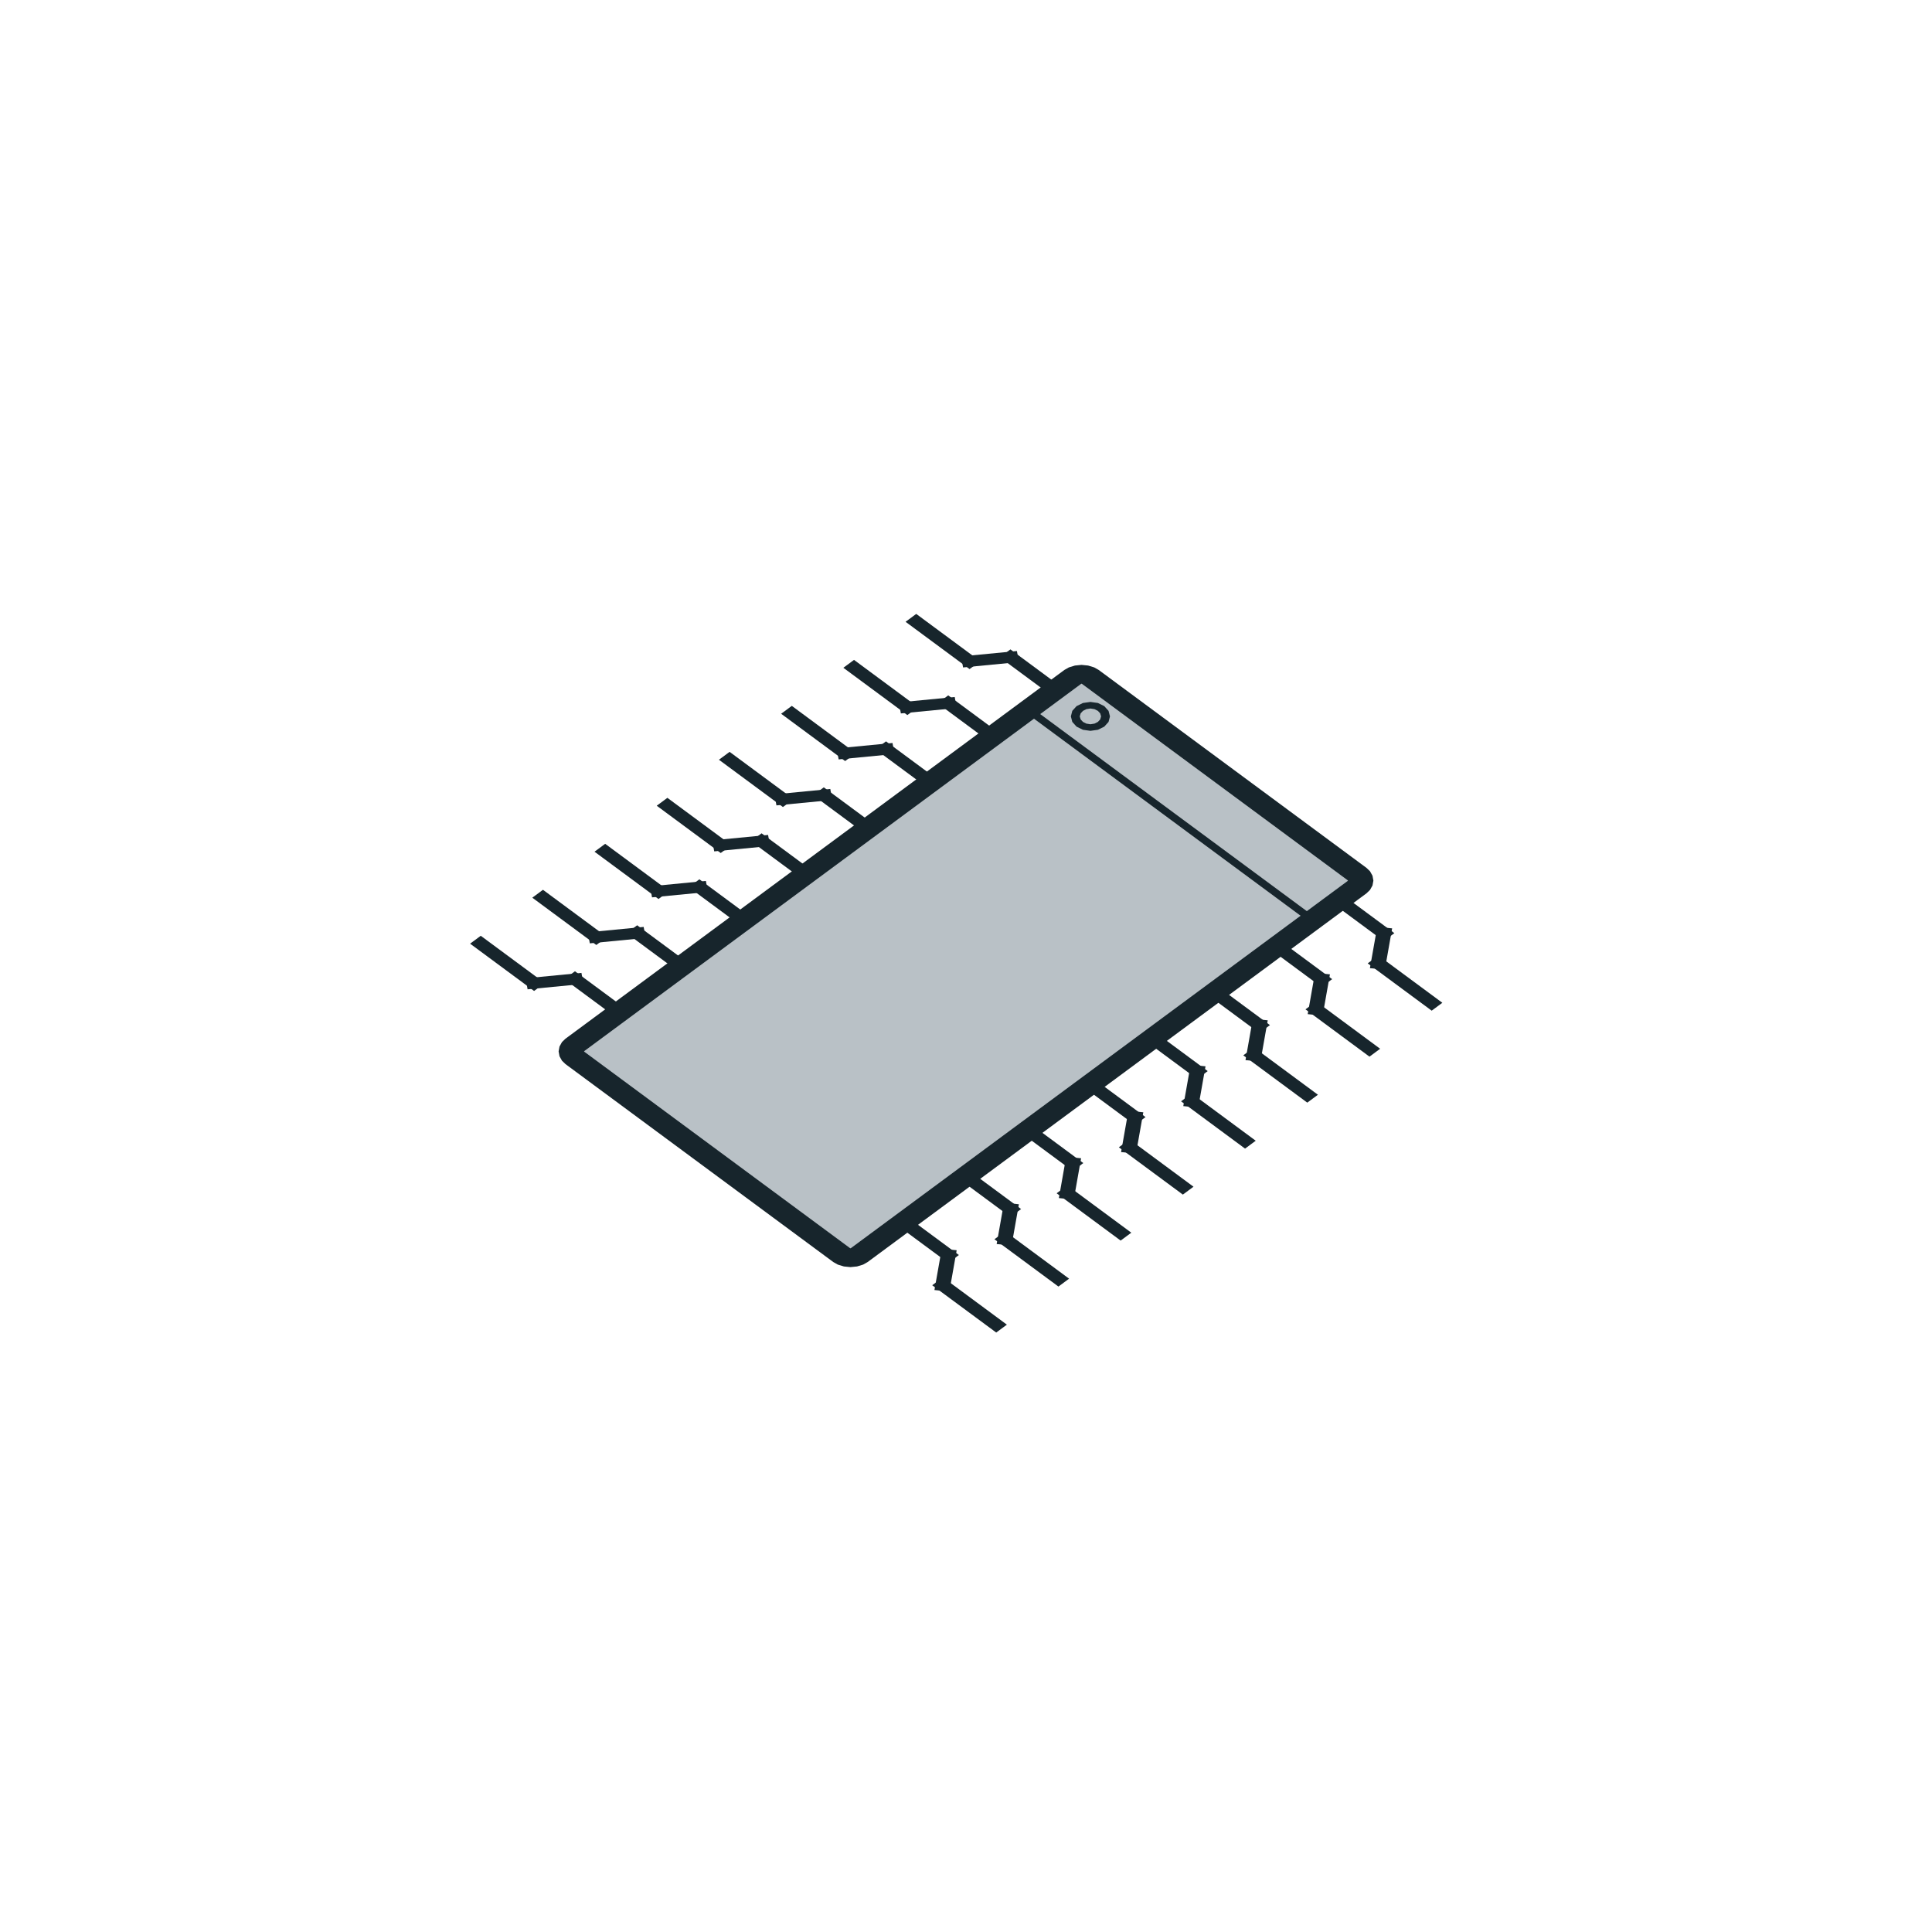
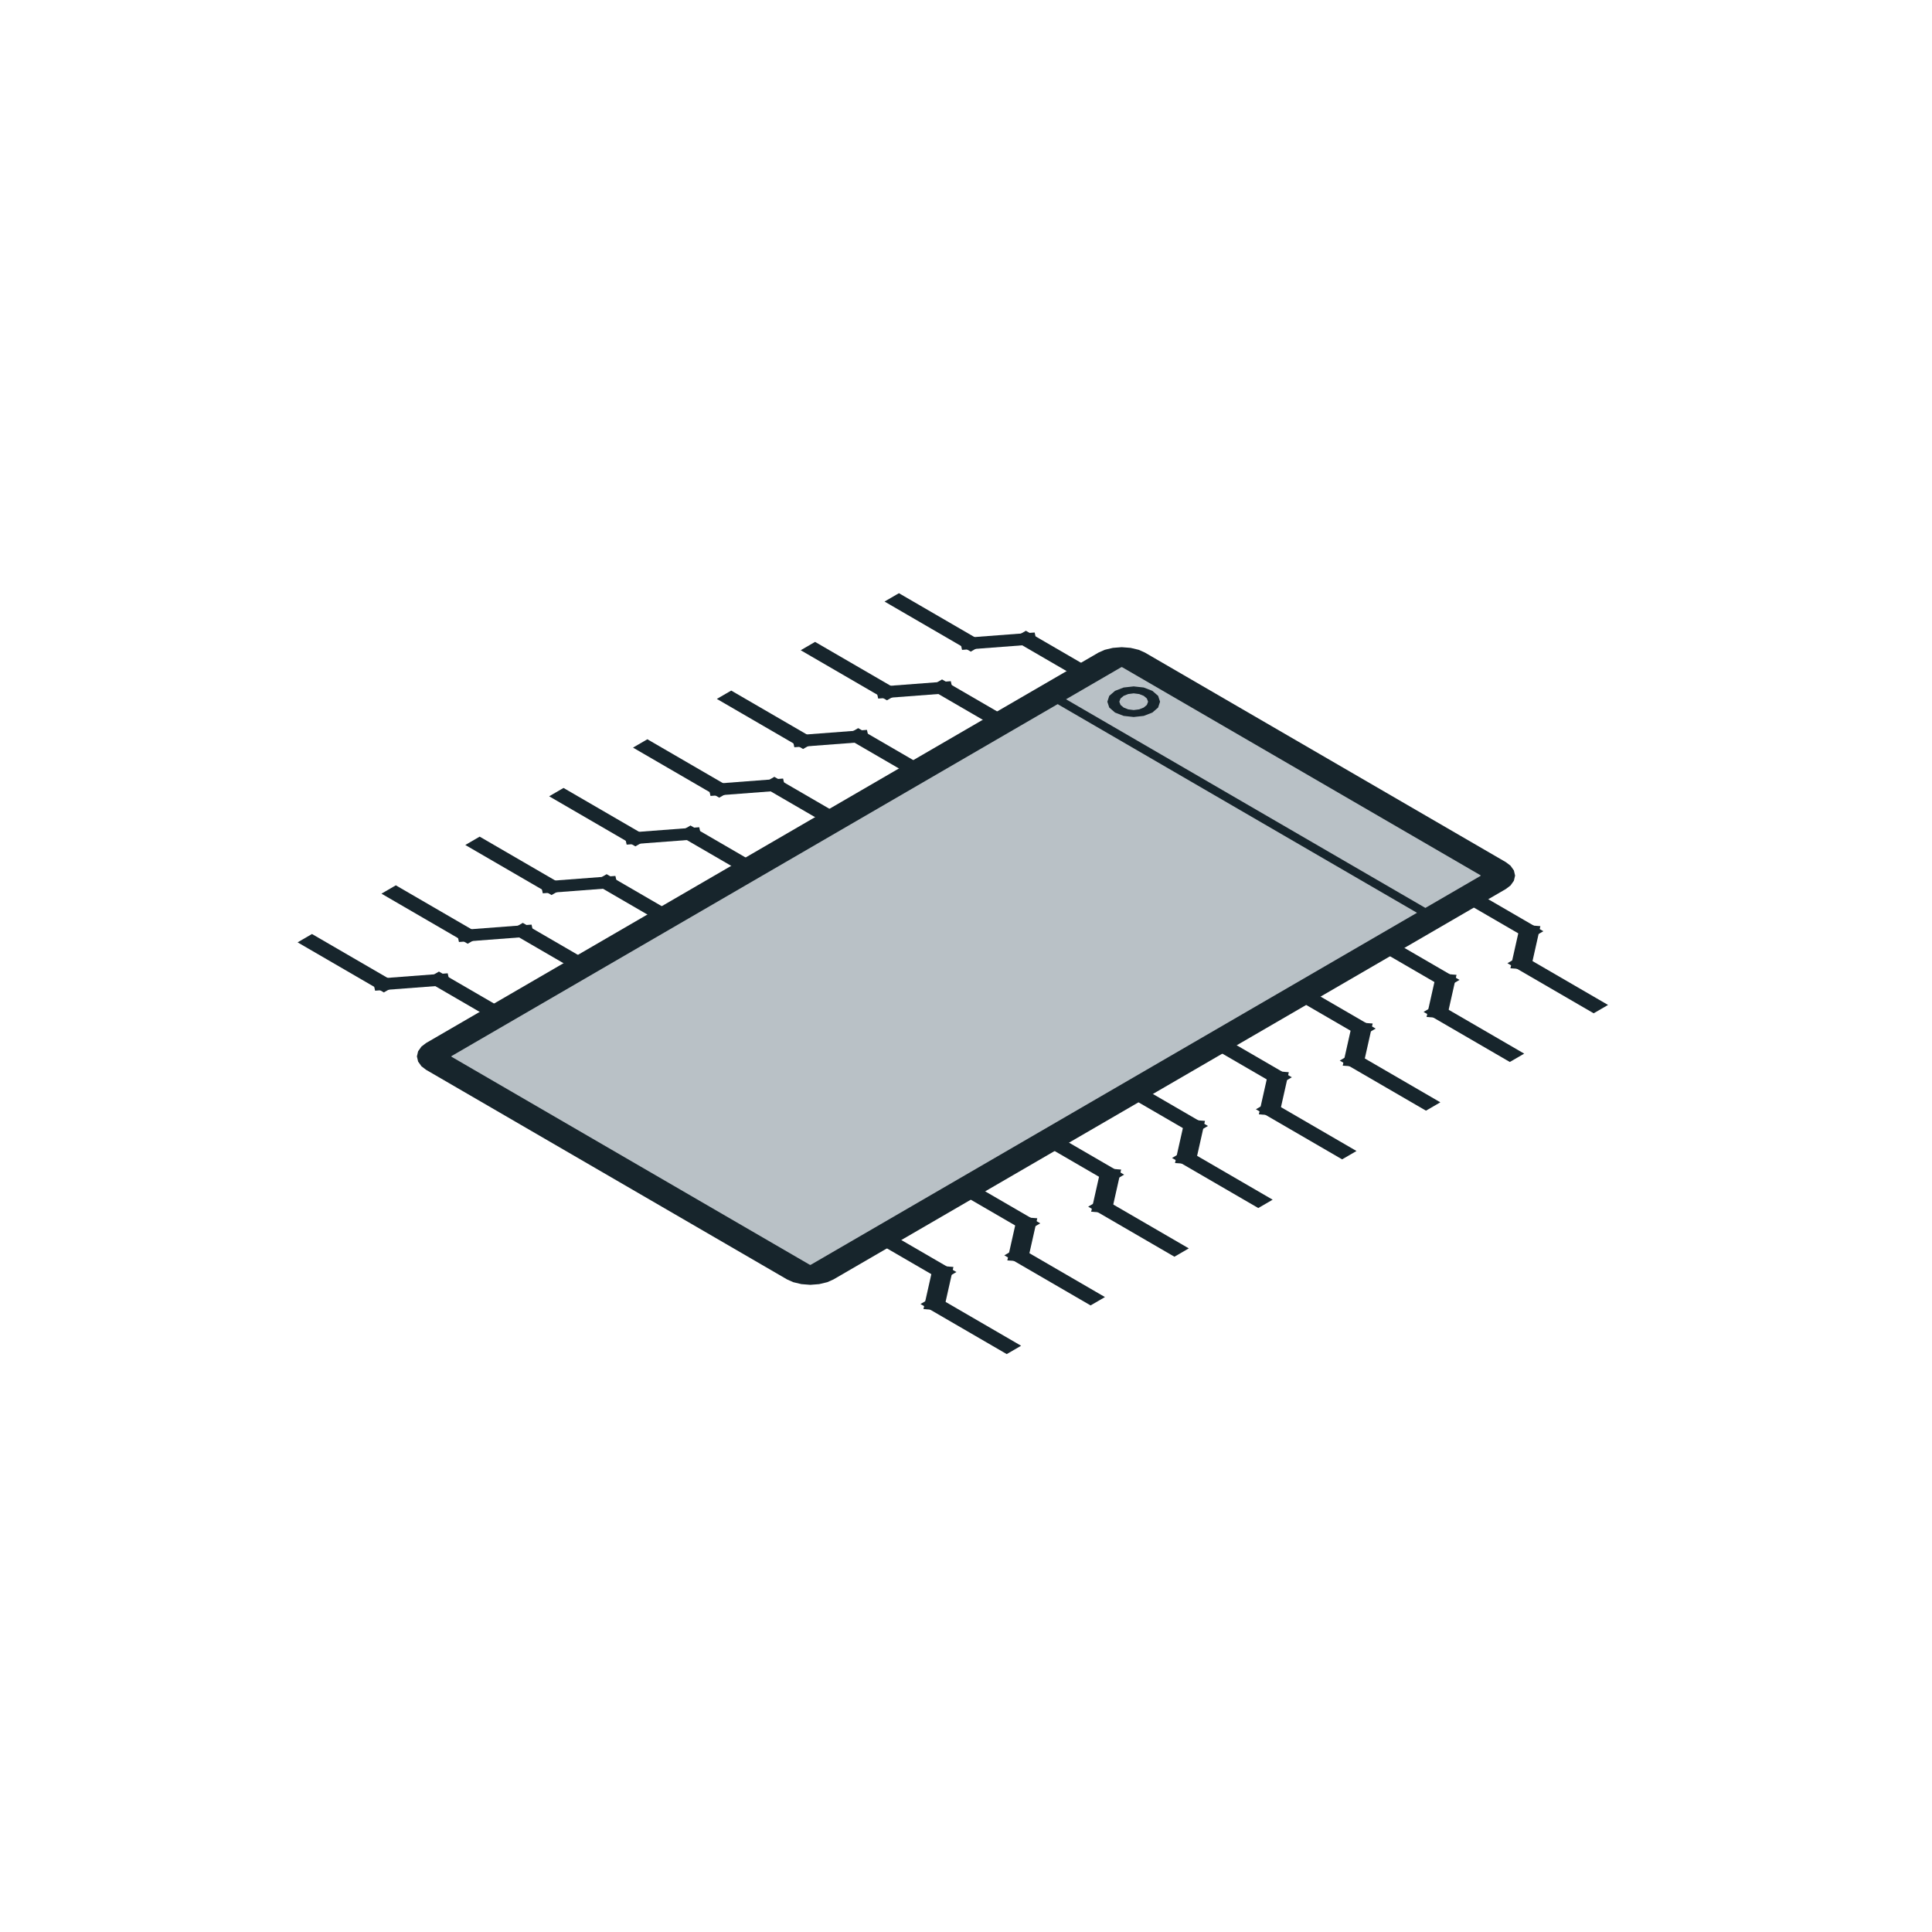
<svg xmlns="http://www.w3.org/2000/svg" viewBox="0 0 1000 1000" role="img" aria-labelledby="title" data-view="isometric" data-source="pcb-patent-art">
-   <g shape-rendering="geometricPrecision" transform="matrix(.46 .34 -.46 .34 500 160)">
+   <g shape-rendering="geometricPrecision" transform="matrix(.62 .36 -.62 .36 500 140)">
    <path d="M650 210 L652.6 210.3 L655 211.3 L657.1 212.9 L658.7 215 L659.7 217.4 L660 220 L660 780 L659.7 782.6 L658.7 785 L657.1 787.1 L655 788.7 L652.6 789.7 L650 790 L350 790 L347.4 789.7 L345 788.7 L342.9 787.1 L341.3 785 L340.3 782.6 L340 780 L340 220 L340.3 217.4 L341.3 215 L342.9 212.9 L345 211.3 L347.4 210.3 L350 210 Z" fill="#b9c1c6" data-role="fill" data-layer="fill" />
    <path d="M650.7 200 L655.2 200.6 L660 202.6 L664.2 205.8 L667.4 210 L669.4 214.8 L670 219.3 L670 780.7 L669.4 785.2 L667.4 790 L664.2 794.2 L660 797.4 L655.2 799.4 L650.7 800 L349.3 800 L344.8 799.4 L340 797.4 L335.8 794.2 L332.6 790 L330.6 785.2 L330 780.7 L330 219.3 L330.6 214.8 L332.6 210 L335.8 205.8 L340 202.6 L344.8 200.6 L349.3 200 Z M350.7 220 L350 220.1 L350 220.1 L350.1 220.1 L350.1 220 L350.1 220 L350 220.7 L350 779.3 L350.1 780 L350.1 780 L350.1 779.9 L350 779.9 L350 779.9 L350.7 780 L649.3 780 L650 779.9 L650 779.9 L649.9 779.9 L649.9 780 L649.9 780 L650 779.3 L650 220.7 L649.9 220 L649.9 220 L649.9 220.1 L650 220.1 L650 220.1 L649.3 220 Z" fill="#17252c" data-role="body" data-layer="ink" />
    <path d="M336.5 266.5 L663.5 266.5 L663.5 273.5 L336.5 273.5 Z" fill="#17252c" data-role="body" data-layer="ink" />
    <path d="M346 246 L284 246 L284 234 L346 234 Z" fill="#17252c" data-role="body" data-layer="ink" />
    <path d="M298.4 238.9 L271.1 274.4 L261.6 267.1 L288.9 231.6 Z" fill="#17252c" data-role="body" data-layer="ink" />
    <path d="M276 272 L204 272 L204 260 L276 260 Z" fill="#17252c" data-role="body" data-layer="ink" />
    <path d="M296 240 L295.5 242.3 L294.2 244.2 L292.3 245.5 L290 246 L287.7 245.5 L285.8 244.2 L284.5 242.3 L284 240 L284.5 237.7 L285.8 235.8 L287.7 234.5 L290 234 L292.3 234.5 L294.2 235.8 L295.5 237.7 Z" fill="#17252c" data-role="body" data-layer="ink" />
    <path d="M276 266 L275.5 268.3 L274.2 270.2 L272.3 271.5 L270 272 L267.7 271.5 L265.8 270.2 L264.5 268.3 L264 266 L264.5 263.7 L265.8 261.8 L267.7 260.5 L270 260 L272.3 260.5 L274.2 261.8 L275.5 263.7 Z" fill="#17252c" data-role="body" data-layer="ink" />
    <path d="M654 234 L716 234 L716 246 L654 246 Z" fill="#17252c" data-role="body" data-layer="ink" />
    <path d="M711.1 231.6 L738.4 267.1 L728.9 274.4 L701.6 238.9 Z" fill="#17252c" data-role="body" data-layer="ink" />
    <path d="M724 260 L796 260 L796 272 L724 272 Z" fill="#17252c" data-role="body" data-layer="ink" />
    <path d="M716 240 L715.5 242.3 L714.2 244.2 L712.3 245.5 L710 246 L707.7 245.5 L705.8 244.2 L704.5 242.3 L704 240 L704.5 237.7 L705.8 235.8 L707.7 234.5 L710 234 L712.3 234.5 L714.2 235.8 L715.5 237.7 Z" fill="#17252c" data-role="body" data-layer="ink" />
    <path d="M736 266 L735.5 268.3 L734.2 270.2 L732.3 271.5 L730 272 L727.7 271.5 L725.8 270.2 L724.5 268.3 L724 266 L724.5 263.7 L725.8 261.8 L727.7 260.5 L730 260 L732.3 260.5 L734.2 261.8 L735.5 263.7 Z" fill="#17252c" data-role="body" data-layer="ink" />
    <path d="M346 316 L284 316 L284 304 L346 304 Z" fill="#17252c" data-role="body" data-layer="ink" />
    <path d="M298.4 308.9 L271.1 344.4 L261.6 337.1 L288.9 301.6 Z" fill="#17252c" data-role="body" data-layer="ink" />
    <path d="M276 342 L204 342 L204 330 L276 330 Z" fill="#17252c" data-role="body" data-layer="ink" />
    <path d="M296 310 L295.5 312.3 L294.2 314.2 L292.3 315.5 L290 316 L287.7 315.5 L285.8 314.2 L284.5 312.3 L284 310 L284.5 307.7 L285.8 305.8 L287.7 304.5 L290 304 L292.3 304.5 L294.2 305.8 L295.5 307.7 Z" fill="#17252c" data-role="body" data-layer="ink" />
    <path d="M276 336 L275.5 338.3 L274.2 340.2 L272.3 341.5 L270 342 L267.7 341.5 L265.8 340.2 L264.5 338.3 L264 336 L264.5 333.7 L265.8 331.8 L267.7 330.5 L270 330 L272.3 330.5 L274.2 331.8 L275.5 333.7 Z" fill="#17252c" data-role="body" data-layer="ink" />
    <path d="M654 304 L716 304 L716 316 L654 316 Z" fill="#17252c" data-role="body" data-layer="ink" />
    <path d="M711.1 301.6 L738.4 337.1 L728.9 344.4 L701.6 308.9 Z" fill="#17252c" data-role="body" data-layer="ink" />
    <path d="M724 330 L796 330 L796 342 L724 342 Z" fill="#17252c" data-role="body" data-layer="ink" />
    <path d="M716 310 L715.5 312.3 L714.2 314.2 L712.3 315.5 L710 316 L707.7 315.5 L705.8 314.2 L704.5 312.3 L704 310 L704.5 307.7 L705.8 305.8 L707.7 304.5 L710 304 L712.3 304.5 L714.2 305.8 L715.5 307.7 Z" fill="#17252c" data-role="body" data-layer="ink" />
    <path d="M736 336 L735.5 338.3 L734.2 340.2 L732.3 341.5 L730 342 L727.7 341.5 L725.8 340.2 L724.5 338.3 L724 336 L724.5 333.7 L725.8 331.8 L727.7 330.5 L730 330 L732.3 330.5 L734.2 331.8 L735.5 333.7 Z" fill="#17252c" data-role="body" data-layer="ink" />
    <path d="M346 386 L284 386 L284 374 L346 374 Z" fill="#17252c" data-role="body" data-layer="ink" />
    <path d="M298.4 378.9 L271.1 414.4 L261.6 407.1 L288.9 371.6 Z" fill="#17252c" data-role="body" data-layer="ink" />
    <path d="M276 412 L204 412 L204 400 L276 400 Z" fill="#17252c" data-role="body" data-layer="ink" />
    <path d="M296 380 L295.5 382.3 L294.2 384.2 L292.3 385.5 L290 386 L287.7 385.5 L285.8 384.2 L284.5 382.3 L284 380 L284.5 377.7 L285.8 375.8 L287.7 374.5 L290 374 L292.3 374.5 L294.2 375.8 L295.5 377.7 Z" fill="#17252c" data-role="body" data-layer="ink" />
    <path d="M276 406 L275.5 408.3 L274.2 410.2 L272.3 411.5 L270 412 L267.7 411.5 L265.8 410.2 L264.5 408.3 L264 406 L264.5 403.7 L265.8 401.8 L267.7 400.5 L270 400 L272.3 400.5 L274.2 401.8 L275.5 403.7 Z" fill="#17252c" data-role="body" data-layer="ink" />
    <path d="M654 374 L716 374 L716 386 L654 386 Z" fill="#17252c" data-role="body" data-layer="ink" />
    <path d="M711.1 371.6 L738.4 407.1 L728.9 414.4 L701.6 378.9 Z" fill="#17252c" data-role="body" data-layer="ink" />
    <path d="M724 400 L796 400 L796 412 L724 412 Z" fill="#17252c" data-role="body" data-layer="ink" />
    <path d="M716 380 L715.5 382.3 L714.2 384.2 L712.3 385.5 L710 386 L707.7 385.5 L705.8 384.2 L704.5 382.3 L704 380 L704.5 377.7 L705.8 375.8 L707.7 374.5 L710 374 L712.3 374.5 L714.2 375.8 L715.5 377.7 Z" fill="#17252c" data-role="body" data-layer="ink" />
    <path d="M736 406 L735.5 408.3 L734.2 410.2 L732.3 411.5 L730 412 L727.7 411.5 L725.8 410.2 L724.5 408.3 L724 406 L724.5 403.7 L725.8 401.8 L727.7 400.5 L730 400 L732.3 400.5 L734.2 401.8 L735.5 403.7 Z" fill="#17252c" data-role="body" data-layer="ink" />
    <path d="M346 456 L284 456 L284 444 L346 444 Z" fill="#17252c" data-role="body" data-layer="ink" />
    <path d="M298.4 448.9 L271.1 484.4 L261.6 477.1 L288.9 441.6 Z" fill="#17252c" data-role="body" data-layer="ink" />
    <path d="M276 482 L204 482 L204 470 L276 470 Z" fill="#17252c" data-role="body" data-layer="ink" />
    <path d="M296 450 L295.5 452.3 L294.2 454.2 L292.3 455.5 L290 456 L287.7 455.5 L285.8 454.2 L284.5 452.3 L284 450 L284.5 447.7 L285.8 445.8 L287.7 444.5 L290 444 L292.3 444.5 L294.2 445.8 L295.5 447.7 Z" fill="#17252c" data-role="body" data-layer="ink" />
    <path d="M276 476 L275.5 478.3 L274.2 480.2 L272.3 481.5 L270 482 L267.7 481.5 L265.8 480.2 L264.5 478.3 L264 476 L264.5 473.7 L265.8 471.8 L267.7 470.5 L270 470 L272.3 470.5 L274.2 471.8 L275.5 473.7 Z" fill="#17252c" data-role="body" data-layer="ink" />
    <path d="M654 444 L716 444 L716 456 L654 456 Z" fill="#17252c" data-role="body" data-layer="ink" />
    <path d="M711.1 441.6 L738.4 477.1 L728.9 484.4 L701.6 448.9 Z" fill="#17252c" data-role="body" data-layer="ink" />
    <path d="M724 470 L796 470 L796 482 L724 482 Z" fill="#17252c" data-role="body" data-layer="ink" />
    <path d="M716 450 L715.5 452.3 L714.2 454.2 L712.3 455.5 L710 456 L707.7 455.5 L705.8 454.2 L704.5 452.3 L704 450 L704.5 447.7 L705.8 445.8 L707.7 444.5 L710 444 L712.3 444.5 L714.2 445.8 L715.5 447.7 Z" fill="#17252c" data-role="body" data-layer="ink" />
    <path d="M736 476 L735.5 478.3 L734.2 480.2 L732.3 481.5 L730 482 L727.7 481.5 L725.8 480.2 L724.5 478.3 L724 476 L724.5 473.7 L725.8 471.8 L727.7 470.5 L730 470 L732.3 470.5 L734.2 471.8 L735.5 473.7 Z" fill="#17252c" data-role="body" data-layer="ink" />
    <path d="M346 526 L284 526 L284 514 L346 514 Z" fill="#17252c" data-role="body" data-layer="ink" />
    <path d="M298.4 518.9 L271.1 554.4 L261.6 547.1 L288.9 511.6 Z" fill="#17252c" data-role="body" data-layer="ink" />
    <path d="M276 552 L204 552 L204 540 L276 540 Z" fill="#17252c" data-role="body" data-layer="ink" />
    <path d="M296 520 L295.5 522.3 L294.2 524.2 L292.3 525.5 L290 526 L287.7 525.5 L285.8 524.2 L284.5 522.3 L284 520 L284.5 517.7 L285.8 515.8 L287.7 514.5 L290 514 L292.3 514.5 L294.2 515.8 L295.5 517.7 Z" fill="#17252c" data-role="body" data-layer="ink" />
    <path d="M276 546 L275.5 548.3 L274.2 550.2 L272.3 551.5 L270 552 L267.7 551.5 L265.8 550.2 L264.5 548.3 L264 546 L264.5 543.7 L265.8 541.8 L267.7 540.5 L270 540 L272.3 540.5 L274.2 541.8 L275.5 543.7 Z" fill="#17252c" data-role="body" data-layer="ink" />
    <path d="M654 514 L716 514 L716 526 L654 526 Z" fill="#17252c" data-role="body" data-layer="ink" />
    <path d="M711.1 511.6 L738.4 547.1 L728.9 554.4 L701.6 518.9 Z" fill="#17252c" data-role="body" data-layer="ink" />
    <path d="M724 540 L796 540 L796 552 L724 552 Z" fill="#17252c" data-role="body" data-layer="ink" />
    <path d="M716 520 L715.5 522.3 L714.2 524.2 L712.3 525.5 L710 526 L707.7 525.5 L705.8 524.2 L704.5 522.3 L704 520 L704.5 517.7 L705.8 515.8 L707.7 514.5 L710 514 L712.3 514.5 L714.2 515.8 L715.5 517.7 Z" fill="#17252c" data-role="body" data-layer="ink" />
    <path d="M736 546 L735.5 548.3 L734.2 550.2 L732.3 551.5 L730 552 L727.7 551.5 L725.8 550.2 L724.5 548.3 L724 546 L724.5 543.7 L725.8 541.8 L727.7 540.5 L730 540 L732.3 540.5 L734.2 541.8 L735.5 543.7 Z" fill="#17252c" data-role="body" data-layer="ink" />
    <path d="M346 596 L284 596 L284 584 L346 584 Z" fill="#17252c" data-role="body" data-layer="ink" />
    <path d="M298.4 588.9 L271.1 624.4 L261.6 617.1 L288.9 581.6 Z" fill="#17252c" data-role="body" data-layer="ink" />
    <path d="M276 622 L204 622 L204 610 L276 610 Z" fill="#17252c" data-role="body" data-layer="ink" />
    <path d="M296 590 L295.5 592.3 L294.2 594.2 L292.3 595.5 L290 596 L287.7 595.5 L285.8 594.2 L284.5 592.3 L284 590 L284.5 587.7 L285.8 585.8 L287.7 584.5 L290 584 L292.3 584.5 L294.2 585.8 L295.5 587.7 Z" fill="#17252c" data-role="body" data-layer="ink" />
    <path d="M276 616 L275.5 618.3 L274.2 620.2 L272.3 621.5 L270 622 L267.7 621.5 L265.8 620.2 L264.5 618.3 L264 616 L264.5 613.7 L265.8 611.8 L267.7 610.5 L270 610 L272.3 610.5 L274.2 611.8 L275.5 613.7 Z" fill="#17252c" data-role="body" data-layer="ink" />
    <path d="M654 584 L716 584 L716 596 L654 596 Z" fill="#17252c" data-role="body" data-layer="ink" />
    <path d="M711.1 581.6 L738.4 617.1 L728.9 624.4 L701.6 588.9 Z" fill="#17252c" data-role="body" data-layer="ink" />
    <path d="M724 610 L796 610 L796 622 L724 622 Z" fill="#17252c" data-role="body" data-layer="ink" />
    <path d="M716 590 L715.5 592.3 L714.2 594.2 L712.3 595.5 L710 596 L707.7 595.5 L705.8 594.2 L704.5 592.3 L704 590 L704.5 587.7 L705.8 585.8 L707.7 584.5 L710 584 L712.3 584.5 L714.2 585.8 L715.5 587.7 Z" fill="#17252c" data-role="body" data-layer="ink" />
    <path d="M736 616 L735.5 618.3 L734.2 620.2 L732.3 621.5 L730 622 L727.7 621.5 L725.8 620.2 L724.5 618.3 L724 616 L724.5 613.7 L725.8 611.8 L727.7 610.5 L730 610 L732.3 610.5 L734.2 611.8 L735.5 613.7 Z" fill="#17252c" data-role="body" data-layer="ink" />
    <path d="M346 666 L284 666 L284 654 L346 654 Z" fill="#17252c" data-role="body" data-layer="ink" />
    <path d="M298.4 658.9 L271.1 694.4 L261.6 687.1 L288.9 651.6 Z" fill="#17252c" data-role="body" data-layer="ink" />
    <path d="M276 692 L204 692 L204 680 L276 680 Z" fill="#17252c" data-role="body" data-layer="ink" />
    <path d="M296 660 L295.5 662.3 L294.2 664.2 L292.3 665.5 L290 666 L287.7 665.5 L285.8 664.2 L284.5 662.3 L284 660 L284.5 657.7 L285.8 655.8 L287.7 654.5 L290 654 L292.3 654.5 L294.2 655.8 L295.5 657.7 Z" fill="#17252c" data-role="body" data-layer="ink" />
    <path d="M276 686 L275.5 688.3 L274.2 690.2 L272.3 691.5 L270 692 L267.7 691.5 L265.8 690.2 L264.5 688.3 L264 686 L264.5 683.7 L265.8 681.8 L267.7 680.5 L270 680 L272.3 680.5 L274.2 681.8 L275.5 683.7 Z" fill="#17252c" data-role="body" data-layer="ink" />
    <path d="M654 654 L716 654 L716 666 L654 666 Z" fill="#17252c" data-role="body" data-layer="ink" />
    <path d="M711.1 651.6 L738.4 687.1 L728.9 694.4 L701.6 658.9 Z" fill="#17252c" data-role="body" data-layer="ink" />
    <path d="M724 680 L796 680 L796 692 L724 692 Z" fill="#17252c" data-role="body" data-layer="ink" />
    <path d="M716 660 L715.5 662.3 L714.2 664.2 L712.3 665.5 L710 666 L707.7 665.5 L705.8 664.2 L704.5 662.3 L704 660 L704.5 657.7 L705.8 655.8 L707.7 654.5 L710 654 L712.3 654.5 L714.2 655.8 L715.5 657.7 Z" fill="#17252c" data-role="body" data-layer="ink" />
    <path d="M736 686 L735.5 688.3 L734.2 690.2 L732.3 691.5 L730 692 L727.7 691.5 L725.8 690.2 L724.5 688.3 L724 686 L724.5 683.7 L725.8 681.8 L727.7 680.5 L730 680 L732.3 680.5 L734.2 681.8 L735.5 683.7 Z" fill="#17252c" data-role="body" data-layer="ink" />
    <path d="M346 736 L284 736 L284 724 L346 724 Z" fill="#17252c" data-role="body" data-layer="ink" />
    <path d="M298.4 728.9 L271.1 764.4 L261.6 757.1 L288.9 721.6 Z" fill="#17252c" data-role="body" data-layer="ink" />
    <path d="M276 762 L204 762 L204 750 L276 750 Z" fill="#17252c" data-role="body" data-layer="ink" />
    <path d="M296 730 L295.5 732.3 L294.2 734.2 L292.3 735.5 L290 736 L287.7 735.5 L285.8 734.2 L284.5 732.3 L284 730 L284.5 727.7 L285.8 725.8 L287.7 724.5 L290 724 L292.3 724.5 L294.2 725.8 L295.5 727.7 Z" fill="#17252c" data-role="body" data-layer="ink" />
    <path d="M276 756 L275.5 758.3 L274.2 760.2 L272.3 761.5 L270 762 L267.7 761.5 L265.8 760.2 L264.5 758.3 L264 756 L264.5 753.7 L265.8 751.8 L267.7 750.5 L270 750 L272.3 750.5 L274.2 751.8 L275.5 753.7 Z" fill="#17252c" data-role="body" data-layer="ink" />
    <path d="M654 724 L716 724 L716 736 L654 736 Z" fill="#17252c" data-role="body" data-layer="ink" />
    <path d="M711.1 721.6 L738.4 757.1 L728.9 764.4 L701.6 728.9 Z" fill="#17252c" data-role="body" data-layer="ink" />
    <path d="M724 750 L796 750 L796 762 L724 762 Z" fill="#17252c" data-role="body" data-layer="ink" />
    <path d="M716 730 L715.5 732.3 L714.2 734.2 L712.3 735.5 L710 736 L707.7 735.5 L705.8 734.2 L704.5 732.3 L704 730 L704.5 727.7 L705.8 725.8 L707.7 724.5 L710 724 L712.3 724.5 L714.2 725.8 L715.5 727.7 Z" fill="#17252c" data-role="body" data-layer="ink" />
    <path d="M736 756 L735.5 758.3 L734.2 760.2 L732.3 761.5 L730 762 L727.7 761.5 L725.8 760.2 L724.5 758.3 L724 756 L724.5 753.7 L725.8 751.8 L727.7 750.5 L730 750 L732.3 750.5 L734.2 751.8 L735.5 753.7 Z" fill="#17252c" data-role="body" data-layer="ink" />
    <path d="M395.6 240 L394.4 246 L391 251 L386 254.4 L380 255.6 L374 254.4 L369 251 L365.6 246 L364.4 240 L365.6 234 L369 229 L374 225.6 L380 224.4 L386 225.6 L391 229 L394.4 234 Z M387.8 236.8 L386 234 L383.2 232.2 L380 231.6 L376.8 232.2 L374 234 L372.2 236.8 L371.6 240 L372.2 243.2 L374 246 L376.8 247.8 L380 248.4 L383.2 247.8 L386 246 L387.8 243.2 L388.4 240 Z" fill="#17252c" data-role="body" data-layer="ink" />
  </g>
</svg>
